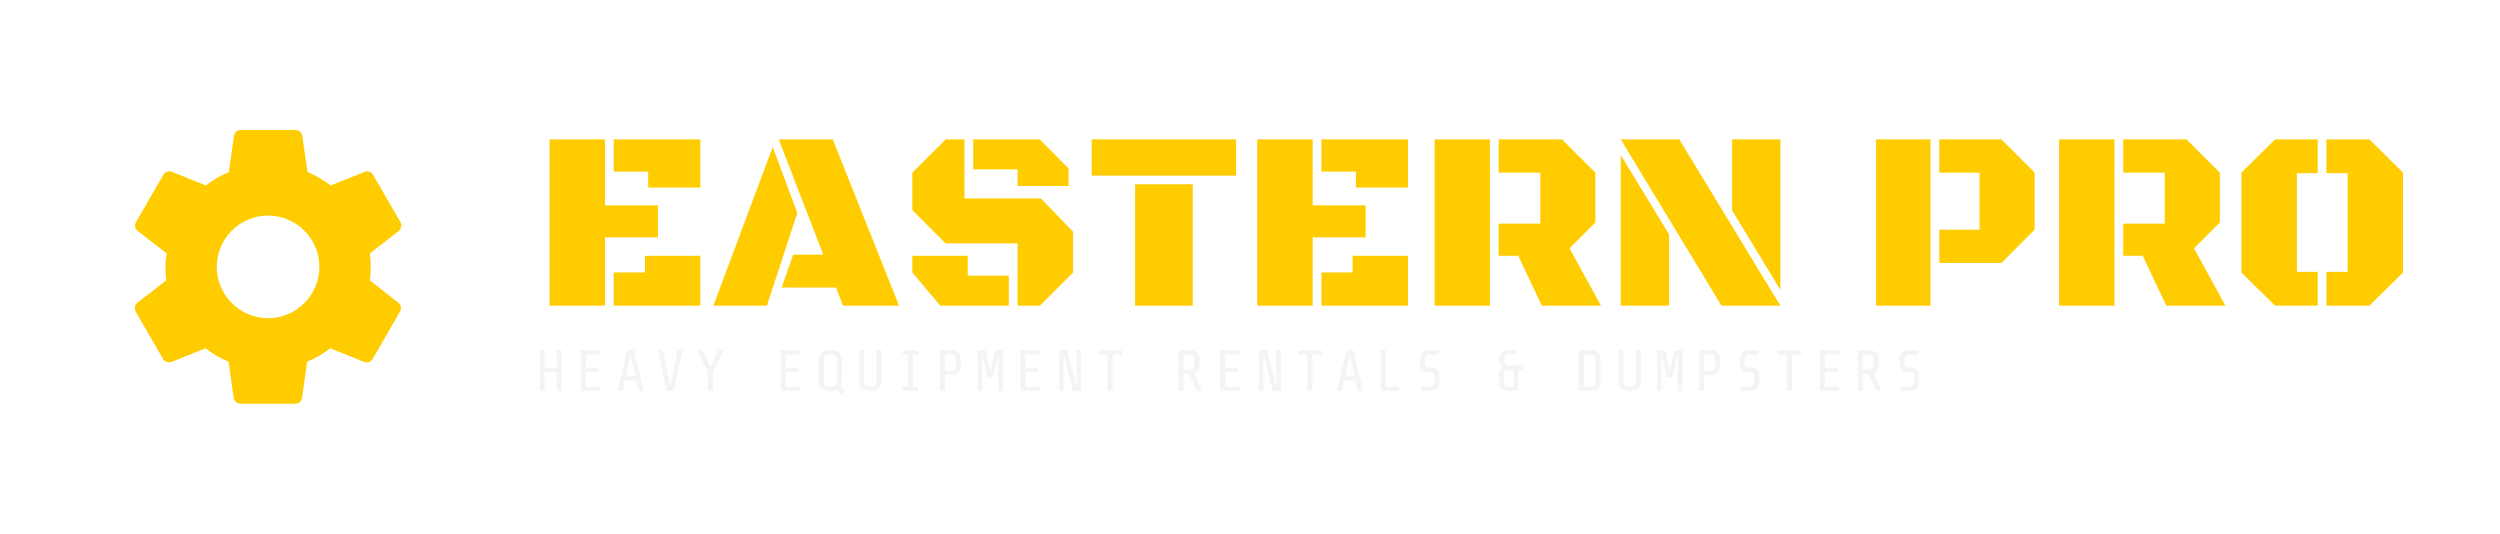
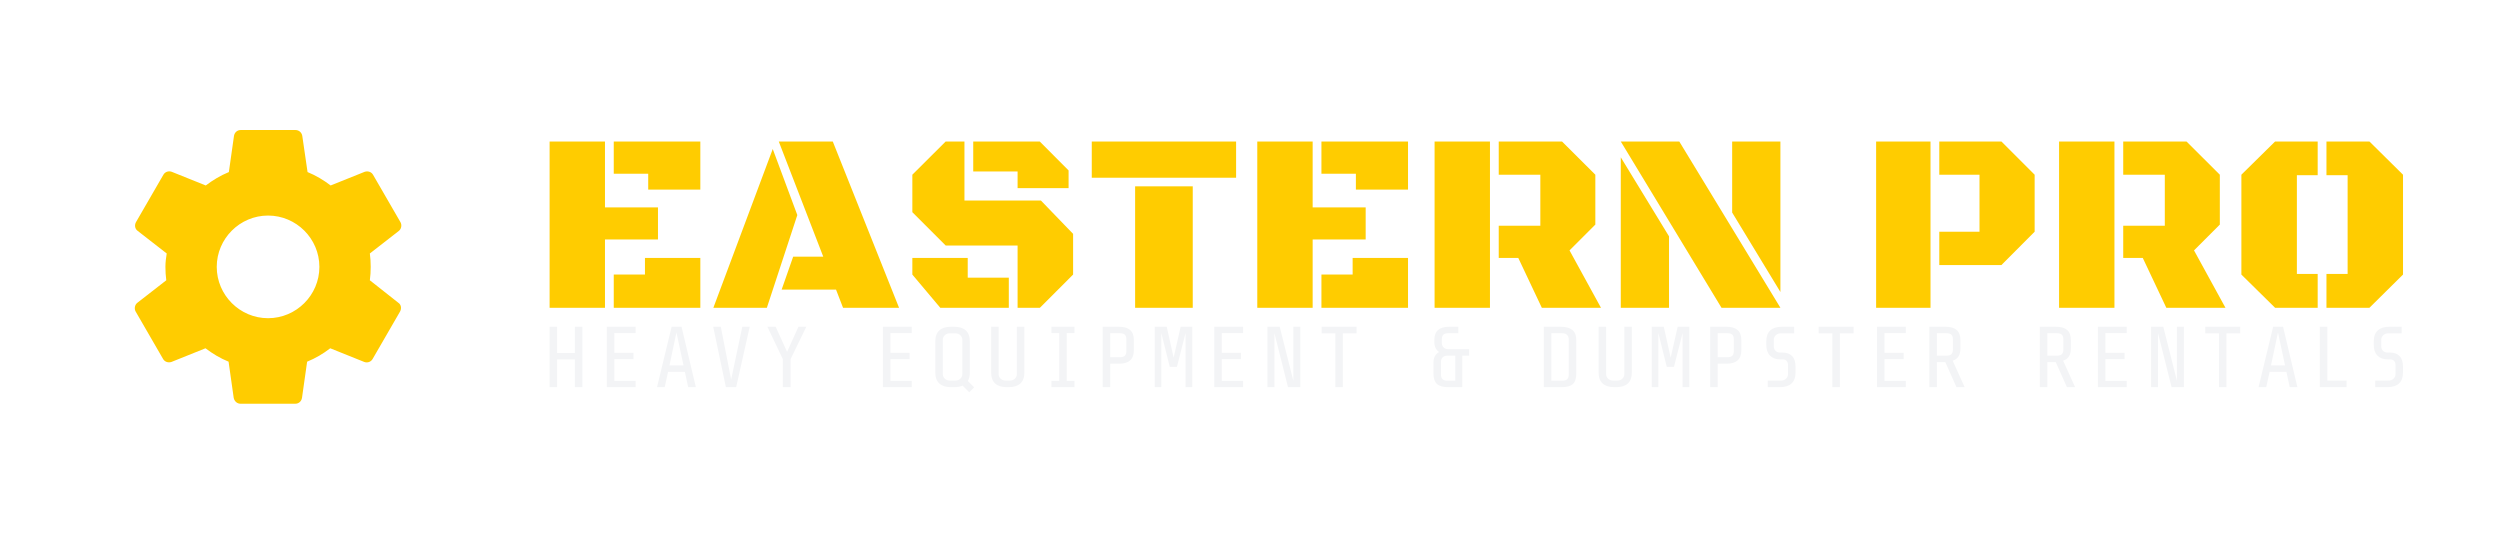
- <svg xmlns="http://www.w3.org/2000/svg" width="2000" height="427" viewBox="-56 821.307 1459.968 312">
-   <path transform="translate(0 877.3068) scale(8.333333)" fill="#FFCC00" d="M19.14,12.94c0.04-0.3,0.06-0.61,0.06-0.94c0-0.32-0.02-0.64-0.06-0.94l2.03-1.58c0.18-0.14,0.23-0.41,0.12-0.61 l-1.92-3.32c-0.12-0.22-0.37-0.29-0.59-0.22l-2.39,0.96c-0.5-0.38-1.03-0.7-1.62-0.94L14.4,2.81c-0.04-0.24-0.24-0.41-0.48-0.41 h-3.84c-0.24,0-0.43,0.17-0.47,0.41L9.25,5.35C8.66,5.59,8.12,5.92,7.63,6.29L5.24,5.33c-0.22-0.08-0.47,0-0.59,0.22L2.73,8.87 C2.62,9.08,2.66,9.34,2.86,9.48l2.03,1.58C4.84,11.36,4.8,11.69,4.8,12s0.02,0.64,0.06,0.94l-2.03,1.58 c-0.18,0.14-0.23,0.41-0.12,0.61l1.92,3.32c0.12,0.22,0.37,0.29,0.59,0.22l2.39-0.96c0.5,0.38,1.03,0.7,1.62,0.94l0.36,2.54 c0.05,0.24,0.24,0.41,0.48,0.41h3.84c0.24,0,0.43-0.17,0.47-0.41l0.36-2.54c0.59-0.24,1.13-0.56,1.62-0.94l2.39,0.96 c0.22,0.08,0.47,0,0.59-0.22l1.92-3.32c0.12-0.22,0.07-0.49-0.12-0.61L19.14,12.94z M12,15.6c-1.98,0-3.6-1.62-3.6-3.6 s1.62-3.6,3.6-3.6s3.6,1.62,3.6,3.6S13.98,15.6,12,15.6z" />
+ <svg xmlns="http://www.w3.org/2000/svg" width="2000" height="427" viewBox="-56 820.094 1459.968 312">
+   <path transform="translate(0 876.0941) scale(8.333333)" fill="#FFCC00" d="M19.14,12.94c0.04-0.3,0.06-0.61,0.06-0.94c0-0.32-0.02-0.64-0.06-0.94l2.03-1.58c0.18-0.14,0.23-0.41,0.12-0.61 l-1.92-3.32c-0.12-0.22-0.37-0.29-0.59-0.22l-2.39,0.96c-0.5-0.38-1.03-0.7-1.62-0.94L14.4,2.81c-0.04-0.24-0.24-0.41-0.48-0.41 h-3.84c-0.24,0-0.43,0.17-0.47,0.41L9.25,5.35C8.66,5.59,8.12,5.92,7.63,6.29L5.24,5.33c-0.22-0.08-0.47,0-0.59,0.22L2.73,8.87 C2.62,9.08,2.66,9.34,2.86,9.48l2.03,1.58C4.84,11.36,4.8,11.69,4.8,12s0.02,0.64,0.06,0.94l-2.03,1.58 c-0.18,0.14-0.23,0.41-0.12,0.61l1.92,3.32c0.12,0.22,0.37,0.29,0.59,0.22l2.39-0.96c0.5,0.38,1.03,0.7,1.62,0.94l0.36,2.54 c0.05,0.24,0.24,0.41,0.48,0.41h3.84c0.24,0,0.43-0.17,0.47-0.41l0.36-2.54c0.59-0.24,1.13-0.56,1.62-0.94l2.39,0.96 c0.22,0.08,0.47,0,0.59-0.22l1.92-3.32c0.12-0.22,0.07-0.49-0.12-0.61L19.14,12.94z M12,15.6c-1.98,0-3.6-1.62-3.6-3.6 s1.62-3.6,3.6-3.6s3.6,1.62,3.6,3.6S13.98,15.6,12,15.6z" />
  <path fill="#FFCC00" d="M296.94 1000L264.57 1000L264.57 902.81L296.94 902.81L296.94 941.33L327.92 941.33L327.92 960.08L296.94 960.08L296.94 1000M352.68 930.93L322.21 930.93L322.21 921.63L302.07 921.63L302.07 902.81L352.68 902.81L352.68 930.93M352.68 1000L302.07 1000L302.07 980.59L320.31 980.59L320.31 970.85L352.68 970.85L352.68 1000M468.84 1000L436.10 1000L432 989.38L400.21 989.38L406.95 970.12L424.53 970.12L398.53 902.81L430.10 902.81L468.84 1000M391.57 1000L360.30 1000L395.01 907.20L409.37 945.80L391.57 1000M551.17 1000L538.13 1000L538.13 963.60L496.09 963.60L476.61 944.12L476.61 922.22L496.09 902.81L507.07 902.81L507.07 937.30L551.75 937.30L570.58 956.79L570.58 980.59L551.17 1000M567.94 930.05L538.13 930.05L538.13 920.31L512.20 920.31L512.20 902.81L551.09 902.81L567.94 919.73L567.94 930.05M533 1000L492.94 1000L476.61 980.59L476.61 970.85L508.98 970.85L508.98 982.42L533 982.42L533 1000M665.86 923.97L581.49 923.97L581.49 902.81L665.86 902.81L665.86 923.97M640.52 1000L606.83 1000L606.83 929.03L640.52 929.03L640.52 1000M710.61 1000L678.24 1000L678.24 902.81L710.61 902.81L710.61 941.33L741.60 941.33L741.60 960.08L710.61 960.08L710.61 1000M766.35 930.93L735.88 930.93L735.88 921.63L715.74 921.63L715.74 902.81L766.35 902.81L766.35 930.93M766.35 1000L715.74 1000L715.74 980.59L733.98 980.59L733.98 970.85L766.35 970.85L766.35 1000M830.80 970.85L819.38 970.85L819.38 952.03L843.70 952.03L843.70 922.22L819.38 922.22L819.38 902.81L856.37 902.81L875.85 922.22L875.85 951.37L860.76 966.46L879.14 1000L844.57 1000L830.80 970.85M814.25 1000L781.88 1000L781.88 902.81L814.25 902.81L814.25 1000M984.03 1000L949.60 1000L890.72 902.81L924.92 902.81L984.03 1000M984.03 902.81L984.03 990.77L955.83 944.34L955.83 902.81L984.03 902.81M918.92 1000L890.72 1000L890.72 912.04L918.92 958.25L918.92 1000M1113.23 975.02L1076.90 975.02L1076.90 955.54L1100.41 955.54L1100.41 922.22L1076.90 922.22L1076.90 902.81L1113.23 902.81L1132.64 922.22L1132.64 955.54L1113.23 975.02M1071.77 1000L1039.98 1000L1039.98 902.81L1071.77 902.81L1071.77 1000M1195.84 970.85L1184.42 970.85L1184.42 952.03L1208.73 952.03L1208.73 922.22L1184.42 922.22L1184.42 902.81L1221.41 902.81L1240.89 922.22L1240.89 951.37L1225.80 966.46L1244.18 1000L1209.61 1000L1195.84 970.85M1179.29 1000L1146.92 1000L1146.92 902.81L1179.29 902.81L1179.29 1000M1328.34 1000L1303.22 1000L1303.22 980.22L1315.59 980.22L1315.59 922.51L1303.22 922.51L1303.22 902.81L1328.34 902.81L1347.97 922.22L1347.97 980.59L1328.34 1000M1298.09 1000L1273.19 1000L1253.49 980.59L1253.49 922.22L1273.19 902.81L1298.09 902.81L1298.09 922.51L1285.93 922.51L1285.93 980.22L1298.09 980.22" />
-   <path fill="#F3F4F6" d="M268.68 1038.85L261.68 1038.85L261.68 1049.80L258.72 1049.80L258.72 1026L261.68 1026L261.68 1036.34L268.68 1036.34L268.68 1026L271.64 1026L271.64 1049.80L268.68 1049.80L268.68 1038.85M282.86 1026L294.22 1026L294.22 1028.48L285.82 1028.48L285.82 1036.27L293.37 1036.27L293.37 1038.75L285.82 1038.75L285.82 1047.32L294.22 1047.32L294.22 1049.80L282.86 1049.80L282.86 1026M315.23 1043.78L308.60 1043.78L307.28 1049.80L304.25 1049.80L310 1026L313.91 1026L319.55 1049.80L316.52 1049.80L315.23 1043.78M309.15 1041.23L314.69 1041.23L311.90 1028.24L309.15 1041.23M332.98 1049.80L327.98 1026L330.98 1026L335.06 1046.81L339.44 1026L342.37 1026L337.03 1049.80L332.98 1049.80M360.08 1049.80L357.02 1049.80L357.02 1038.75L350.94 1026L354.20 1026L358.69 1035.89L363.18 1026L366.27 1026L360.08 1038.75L360.08 1049.80M399.66 1026L411.02 1026L411.02 1028.48L402.62 1028.48L402.62 1036.27L410.17 1036.27L410.17 1038.75L402.62 1038.75L402.62 1047.32L411.02 1047.32L411.02 1049.80L399.66 1049.80L399.66 1026M432.64 1049.19Q431.32 1049.80 429.38 1049.80L428.02 1049.80Q425.06 1049.80 423.48 1048.36Q421.90 1046.91 421.90 1044.02L421.90 1031.78Q421.90 1028.89 423.48 1027.44Q425.06 1026 428.02 1026L429.38 1026Q432.34 1026 433.92 1027.44Q435.50 1028.89 435.50 1031.78L435.50 1044.02Q435.50 1046.03 434.72 1047.39L437.20 1049.87L435.26 1051.81L432.64 1049.19M432.54 1031.13Q432.54 1030.08 431.76 1029.33Q430.98 1028.58 429.72 1028.58L427.68 1028.58Q426.42 1028.58 425.64 1029.33Q424.86 1030.08 424.86 1031.13L424.86 1044.67Q424.86 1045.72 425.64 1046.47Q426.42 1047.22 427.68 1047.22L429.72 1047.22Q430.98 1047.22 431.76 1046.47Q432.54 1045.72 432.54 1044.67L432.54 1031.13M458.59 1044.02Q458.59 1046.91 457.01 1048.36Q455.43 1049.80 452.47 1049.80L451.62 1049.80Q448.66 1049.80 447.08 1048.36Q445.50 1046.91 445.50 1044.02L445.50 1026L448.46 1026L448.46 1044.67Q448.46 1045.72 449.24 1046.47Q450.02 1047.22 451.28 1047.22L452.81 1047.22Q454.07 1047.22 454.85 1046.47Q455.63 1045.72 455.63 1044.67L455.63 1026L458.59 1026L458.59 1044.02M470.86 1047.32L473.92 1047.32L473.92 1028.48L470.86 1028.48L470.86 1026L479.94 1026L479.94 1028.48L476.88 1028.48L476.88 1047.32L479.94 1047.32L479.94 1049.80L470.86 1049.80L470.86 1047.32M504.93 1035.18Q504.93 1037.93 503.47 1039.24Q502.01 1040.55 499.15 1040.55L495.62 1040.55L495.62 1049.80L492.66 1049.80L492.66 1026L499.09 1026Q501.98 1026 503.46 1027.27Q504.93 1028.55 504.93 1031.30L504.93 1035.18M501.98 1031Q501.98 1029.71 501.38 1029.13Q500.79 1028.55 499.49 1028.55L495.62 1028.55L495.62 1038L499.49 1038Q500.79 1038 501.38 1037.41Q501.98 1036.81 501.98 1035.52L501.98 1031M526.90 1028.45L523.50 1041.81L520.68 1041.81L517.35 1028.45L517.35 1049.80L514.76 1049.80L514.76 1026L519.49 1026L522.21 1038.17L524.96 1026L529.55 1026L529.55 1049.80L526.90 1049.80L526.90 1028.45M539.82 1026L551.18 1026L551.18 1028.48L542.78 1028.48L542.78 1036.27L550.33 1036.27L550.33 1038.75L542.78 1038.75L542.78 1047.32L551.18 1047.32L551.18 1049.80L539.82 1049.80L539.82 1026M565.12 1028.52L565.12 1049.80L562.37 1049.80L562.37 1026L567.19 1026L572.57 1047.28L572.57 1026L575.32 1026L575.32 1049.80L570.46 1049.80L565.12 1028.52M593.68 1049.80L590.72 1049.80L590.72 1028.58L585.32 1028.58L585.32 1026L599.09 1026L599.09 1028.58L593.68 1028.58L593.68 1049.80M638.43 1039.94L635.10 1039.94L635.10 1049.80L632.14 1049.80L632.14 1026L638.53 1026Q641.42 1026 642.90 1027.27Q644.38 1028.55 644.38 1031.30L644.38 1034.57Q644.38 1038.41 641.32 1039.36L646.05 1049.80L642.82 1049.80L638.43 1039.94M641.42 1031Q641.42 1029.71 640.83 1029.13Q640.23 1028.55 638.94 1028.55L635.10 1028.55L635.10 1037.39L638.94 1037.39Q640.23 1037.39 640.83 1036.79Q641.42 1036.20 641.42 1034.91L641.42 1031M656.62 1026L667.98 1026L667.98 1028.48L659.58 1028.48L659.58 1036.27L667.13 1036.27L667.13 1038.75L659.58 1038.75L659.58 1047.32L667.98 1047.32L667.98 1049.80L656.62 1049.80L656.62 1026M681.92 1028.52L681.92 1049.80L679.17 1049.80L679.17 1026L683.99 1026L689.37 1047.28L689.37 1026L692.12 1026L692.12 1049.80L687.26 1049.80L681.92 1028.52M710.48 1049.80L707.52 1049.80L707.52 1028.58L702.12 1028.58L702.12 1026L715.89 1026L715.89 1028.58L710.48 1028.58L710.48 1049.80M735.71 1043.78L729.08 1043.78L727.76 1049.80L724.73 1049.80L730.48 1026L734.39 1026L740.03 1049.80L737 1049.80L735.71 1043.78M729.63 1041.23L735.17 1041.23L732.38 1028.24L729.63 1041.23M750.47 1026L753.43 1026L753.43 1047.22L761.01 1047.22L761.01 1049.80L750.47 1049.80L750.47 1026M784.85 1044.02Q784.85 1046.91 783.27 1048.36Q781.68 1049.80 778.73 1049.80L773.90 1049.80L773.90 1047.22L779.07 1047.22Q780.32 1047.22 781.11 1046.47Q781.89 1045.72 781.89 1044.67L781.89 1041.13Q781.89 1040.11 781.36 1039.48Q780.83 1038.85 779.78 1038.85L778.76 1038.85Q776.24 1038.85 774.78 1037.37Q773.32 1035.89 773.32 1033.07L773.32 1031.78Q773.32 1028.89 774.90 1027.44Q776.48 1026 779.44 1026L784.30 1026L784.30 1028.58L779.10 1028.58Q777.84 1028.58 777.06 1029.33Q776.28 1030.08 776.28 1031.13L776.28 1033.72Q776.28 1034.77 776.96 1035.47Q777.64 1036.17 778.73 1036.17L779.75 1036.17Q782.16 1036.17 783.50 1037.56Q784.85 1038.95 784.85 1041.78L784.85 1044.02M825.24 1049.80Q822.18 1049.80 820.82 1048.52Q819.46 1047.25 819.46 1044.43L819.46 1040.14Q819.46 1037.19 821.67 1035.96Q819.80 1034.64 819.80 1032.02L819.80 1031.30Q819.80 1028.55 821.28 1027.27Q822.76 1026 825.65 1026L829.25 1026L829.25 1028.55L825.24 1028.55Q823.95 1028.55 823.36 1029.13Q822.76 1029.71 822.76 1031L822.76 1032.36Q822.76 1033.48 823.47 1034.16Q824.19 1034.84 825.24 1034.84L833.50 1034.84L833.50 1037.39L830.82 1037.39L830.82 1049.80L825.24 1049.80M824.90 1037.39Q823.78 1037.39 823.10 1038.05Q822.42 1038.72 822.42 1039.84L822.42 1044.77Q822.42 1046.06 823.03 1046.65Q823.64 1047.25 824.94 1047.25L828.06 1047.25L828.06 1037.39L824.90 1037.39M878.93 1044.43Q878.93 1047.35 877.59 1048.58Q876.25 1049.80 873.15 1049.80L866.15 1049.80L866.15 1026L872.74 1026Q875.80 1026 877.37 1027.24Q878.93 1028.48 878.93 1031.30L878.93 1044.43M875.97 1031Q875.97 1029.88 875.29 1029.21Q874.61 1028.55 873.49 1028.55L869.11 1028.55L869.11 1047.25L873.46 1047.25Q874.75 1047.25 875.36 1046.65Q875.97 1046.06 875.97 1044.77L875.97 1031M902.43 1044.02Q902.43 1046.91 900.85 1048.36Q899.27 1049.80 896.31 1049.80L895.46 1049.80Q892.50 1049.80 890.92 1048.36Q889.34 1046.91 889.34 1044.02L889.34 1026L892.30 1026L892.30 1044.67Q892.30 1045.72 893.08 1046.47Q893.86 1047.22 895.12 1047.22L896.65 1047.22Q897.91 1047.22 898.69 1046.47Q899.47 1045.72 899.47 1044.67L899.47 1026L902.43 1026L902.43 1044.02M924.02 1028.45L920.62 1041.81L917.80 1041.81L914.47 1028.45L914.47 1049.80L911.88 1049.80L911.88 1026L916.61 1026L919.33 1038.17L922.08 1026L926.67 1026L926.67 1049.80L924.02 1049.80L924.02 1028.45M948.77 1035.18Q948.77 1037.93 947.31 1039.24Q945.85 1040.55 942.99 1040.55L939.46 1040.55L939.46 1049.80L936.50 1049.80L936.50 1026L942.93 1026Q945.82 1026 947.30 1027.27Q948.77 1028.55 948.77 1031.30L948.77 1035.18M945.82 1031Q945.82 1029.71 945.22 1029.13Q944.63 1028.55 943.33 1028.55L939.46 1028.55L939.46 1038L943.33 1038Q944.63 1038 945.22 1037.41Q945.82 1036.81 945.82 1035.52L945.82 1031M971.73 1044.02Q971.73 1046.91 970.15 1048.36Q968.56 1049.80 965.61 1049.80L960.78 1049.80L960.78 1047.22L965.95 1047.22Q967.20 1047.22 967.99 1046.47Q968.77 1045.72 968.77 1044.67L968.77 1041.13Q968.77 1040.11 968.24 1039.48Q967.71 1038.85 966.66 1038.85L965.64 1038.85Q963.12 1038.85 961.66 1037.37Q960.20 1035.89 960.20 1033.07L960.20 1031.78Q960.20 1028.89 961.78 1027.44Q963.36 1026 966.32 1026L971.18 1026L971.18 1028.58L965.98 1028.58Q964.72 1028.58 963.94 1029.33Q963.16 1030.08 963.16 1031.13L963.16 1033.72Q963.16 1034.77 963.84 1035.47Q964.52 1036.17 965.61 1036.17L966.63 1036.17Q969.04 1036.17 970.38 1037.56Q971.73 1038.95 971.73 1041.78L971.73 1044.02M990.80 1049.80L987.84 1049.80L987.84 1028.58L982.44 1028.58L982.44 1026L996.21 1026L996.21 1028.58L990.80 1028.58L990.80 1049.80M1007.02 1026L1018.38 1026L1018.38 1028.48L1009.98 1028.48L1009.98 1036.27L1017.53 1036.27L1017.53 1038.75L1009.98 1038.75L1009.98 1047.32L1018.38 1047.32L1018.38 1049.80L1007.02 1049.80L1007.02 1026M1035.55 1039.94L1032.22 1039.94L1032.22 1049.80L1029.26 1049.80L1029.26 1026L1035.65 1026Q1038.54 1026 1040.02 1027.27Q1041.50 1028.55 1041.50 1031.30L1041.50 1034.57Q1041.50 1038.41 1038.44 1039.36L1043.17 1049.80L1039.94 1049.80L1035.55 1039.94M1038.54 1031Q1038.54 1029.71 1037.95 1029.13Q1037.35 1028.55 1036.06 1028.55L1032.22 1028.55L1032.22 1037.39L1036.06 1037.39Q1037.35 1037.39 1037.95 1036.79Q1038.54 1036.20 1038.54 1034.91L1038.54 1031M1065.17 1044.02Q1065.17 1046.91 1063.59 1048.36Q1062 1049.80 1059.05 1049.80L1054.22 1049.80L1054.22 1047.22L1059.39 1047.22Q1060.64 1047.22 1061.43 1046.47Q1062.21 1045.72 1062.21 1044.67L1062.21 1041.13Q1062.21 1040.11 1061.68 1039.48Q1061.15 1038.85 1060.10 1038.85L1059.08 1038.85Q1056.56 1038.85 1055.10 1037.37Q1053.64 1035.89 1053.64 1033.07L1053.64 1031.78Q1053.64 1028.89 1055.22 1027.44Q1056.80 1026 1059.76 1026L1064.62 1026L1064.62 1028.58L1059.42 1028.58Q1058.16 1028.58 1057.38 1029.33Q1056.60 1030.08 1056.60 1031.13L1056.60 1033.72Q1056.60 1034.77 1057.28 1035.47Q1057.96 1036.17 1059.05 1036.17L1060.07 1036.17Q1062.48 1036.17 1063.82 1037.56Q1065.17 1038.95 1065.17 1041.78" />
+   <path transform="translate(4.534145 0)" fill="#F3F4F6" d="M274.81 1030.16L264.42 1030.16L264.42 1046.40L260.04 1046.40L260.04 1011.10L264.42 1011.10L264.42 1026.43L274.81 1026.43L274.81 1011.10L279.20 1011.10L279.20 1046.40L274.81 1046.40L274.81 1030.16M293.48 1011.10L310.32 1011.10L310.32 1014.78L297.87 1014.78L297.87 1026.33L309.06 1026.33L309.06 1030.01L297.87 1030.01L297.87 1042.72L310.32 1042.72L310.32 1046.40L293.48 1046.40L293.48 1011.10M339.12 1037.48L329.29 1037.48L327.32 1046.40L322.83 1046.40L331.36 1011.10L337.16 1011.10L345.53 1046.40L341.04 1046.40L339.12 1037.48M330.10 1033.69L338.32 1033.69L334.18 1014.43L330.10 1033.69M363.08 1046.40L355.67 1011.10L360.11 1011.10L366.16 1041.97L372.67 1011.10L377.01 1011.10L369.09 1046.40L363.08 1046.40M400.91 1046.40L396.37 1046.40L396.37 1030.01L387.35 1011.10L392.19 1011.10L398.85 1025.77L405.50 1011.10L410.09 1011.10L400.91 1030.01L400.91 1046.40M454.88 1011.10L471.73 1011.10L471.73 1014.78L459.27 1014.78L459.27 1026.33L470.47 1026.33L470.47 1030.01L459.27 1030.01L459.27 1042.72L471.73 1042.72L471.73 1046.40L454.88 1046.40L454.88 1011.10M501.44 1045.50Q499.47 1046.40 496.60 1046.40L494.58 1046.40Q490.19 1046.40 487.85 1044.26Q485.50 1042.12 485.50 1037.83L485.50 1019.67Q485.50 1015.38 487.85 1013.24Q490.19 1011.10 494.58 1011.10L496.60 1011.10Q500.99 1011.10 503.33 1013.24Q505.68 1015.38 505.68 1019.67L505.68 1037.83Q505.68 1040.81 504.52 1042.82L508.20 1046.51L505.32 1049.38L501.44 1045.50M501.29 1018.71Q501.29 1017.15 500.13 1016.04Q498.97 1014.93 497.10 1014.93L494.08 1014.93Q492.21 1014.93 491.05 1016.04Q489.89 1017.15 489.89 1018.71L489.89 1038.79Q489.89 1040.35 491.05 1041.46Q492.21 1042.57 494.08 1042.57L497.10 1042.57Q498.97 1042.57 500.13 1041.46Q501.29 1040.35 501.29 1038.79L501.29 1018.71M537.56 1037.83Q537.56 1042.12 535.21 1044.26Q532.86 1046.40 528.48 1046.40L527.22 1046.40Q522.83 1046.40 520.48 1044.26Q518.14 1042.12 518.14 1037.83L518.14 1011.10L522.52 1011.10L522.52 1038.79Q522.52 1040.35 523.68 1041.46Q524.84 1042.57 526.71 1042.57L528.98 1042.57Q530.85 1042.57 532.01 1041.46Q533.17 1040.35 533.17 1038.79L533.17 1011.10L537.56 1011.10L537.56 1037.83M553.39 1042.72L557.93 1042.72L557.93 1014.78L553.39 1014.78L553.39 1011.10L566.86 1011.10L566.86 1014.78L562.32 1014.78L562.32 1042.72L566.86 1042.72L566.86 1046.40L553.39 1046.40L553.39 1042.72M601.56 1024.72Q601.56 1028.80 599.39 1030.74Q597.23 1032.69 592.99 1032.69L587.74 1032.69L587.74 1046.40L583.35 1046.40L583.35 1011.10L592.89 1011.10Q597.18 1011.10 599.37 1012.99Q601.56 1014.88 601.56 1018.97L601.56 1024.72M597.18 1018.51Q597.18 1016.59 596.29 1015.74Q595.41 1014.88 593.49 1014.88L587.74 1014.88L587.74 1028.90L593.49 1028.90Q595.41 1028.90 596.29 1028.02Q597.18 1027.14 597.18 1025.22L597.18 1018.51M631.78 1014.73L626.73 1034.55L622.55 1034.55L617.60 1014.73L617.60 1046.40L613.77 1046.40L613.77 1011.10L620.78 1011.10L624.82 1029.15L628.90 1011.10L635.71 1011.10L635.71 1046.40L631.78 1046.40L631.78 1014.73M648.57 1011.10L665.42 1011.10L665.42 1014.78L652.96 1014.78L652.96 1026.33L664.16 1026.33L664.16 1030.01L652.96 1030.01L652.96 1042.72L665.42 1042.72L665.42 1046.40L648.57 1046.40L648.57 1011.10M683.73 1014.83L683.73 1046.40L679.64 1046.40L679.64 1011.10L686.81 1011.10L694.78 1042.67L694.78 1011.10L698.86 1011.10L698.86 1046.40L691.65 1046.40L683.73 1014.83M723.73 1046.40L719.34 1046.40L719.34 1014.93L711.32 1014.93L711.32 1011.10L731.75 1011.10L731.75 1014.93L723.73 1014.93L723.73 1046.40M785.27 1046.40Q780.73 1046.40 778.71 1044.51Q776.69 1042.62 776.69 1038.44L776.69 1032.08Q776.69 1027.69 779.97 1025.88Q777.20 1023.91 777.20 1020.02L777.20 1018.97Q777.20 1014.88 779.39 1012.99Q781.58 1011.10 785.87 1011.10L791.22 1011.10L791.22 1014.88L785.27 1014.88Q783.35 1014.88 782.47 1015.74Q781.58 1016.59 781.58 1018.51L781.58 1020.53Q781.58 1022.19 782.64 1023.20Q783.70 1024.21 785.27 1024.21L797.52 1024.21L797.52 1027.99L793.54 1027.99L793.54 1046.40L785.27 1046.40M784.76 1027.99Q783.10 1027.99 782.09 1028.98Q781.08 1029.96 781.08 1031.63L781.08 1038.94Q781.08 1040.86 781.99 1041.74Q782.90 1042.62 784.81 1042.62L789.45 1042.62L789.45 1027.99L784.76 1027.99M860.17 1038.44Q860.17 1042.77 858.18 1044.59Q856.18 1046.40 851.59 1046.40L841.20 1046.40L841.20 1011.10L850.99 1011.10Q855.53 1011.10 857.85 1012.94Q860.17 1014.78 860.17 1018.97L860.17 1038.44M855.78 1018.51Q855.78 1016.85 854.77 1015.86Q853.76 1014.88 852.10 1014.88L845.59 1014.88L845.59 1042.62L852.05 1042.62Q853.96 1042.62 854.87 1041.74Q855.78 1040.86 855.78 1038.94L855.78 1018.51M892.65 1037.83Q892.65 1042.12 890.31 1044.26Q887.96 1046.40 883.57 1046.40L882.31 1046.40Q877.92 1046.40 875.58 1044.26Q873.23 1042.12 873.23 1037.83L873.23 1011.10L877.62 1011.10L877.62 1038.79Q877.62 1040.35 878.78 1041.46Q879.94 1042.57 881.81 1042.57L884.08 1042.57Q885.94 1042.57 887.10 1041.46Q888.26 1040.35 888.26 1038.79L888.26 1011.10L892.65 1011.10L892.65 1037.83M922.31 1014.73L917.27 1034.55L913.08 1034.55L908.14 1014.73L908.14 1046.40L904.30 1046.40L904.30 1011.10L911.32 1011.10L915.35 1029.15L919.44 1011.10L926.25 1011.10L926.25 1046.40L922.31 1046.40L922.31 1014.73M956.66 1024.72Q956.66 1028.80 954.49 1030.74Q952.32 1032.69 948.09 1032.69L942.84 1032.69L942.84 1046.40L938.45 1046.40L938.45 1011.10L947.98 1011.10Q952.27 1011.10 954.47 1012.99Q956.66 1014.88 956.66 1018.97L956.66 1024.72M952.27 1018.51Q952.27 1016.59 951.39 1015.74Q950.51 1014.88 948.59 1014.88L942.84 1014.88L942.84 1028.90L948.59 1028.90Q950.51 1028.90 951.39 1028.02Q952.27 1027.14 952.27 1025.22L952.27 1018.51M988.34 1037.83Q988.34 1042.12 985.99 1044.26Q983.65 1046.40 979.26 1046.40L972.10 1046.40L972.10 1042.57L979.76 1042.57Q981.63 1042.57 982.79 1041.46Q983.95 1040.35 983.95 1038.79L983.95 1033.54Q983.95 1032.03 983.17 1031.10Q982.38 1030.16 980.82 1030.16L979.31 1030.16Q975.58 1030.16 973.41 1027.97Q971.24 1025.77 971.24 1021.59L971.24 1019.67Q971.24 1015.38 973.58 1013.24Q975.93 1011.10 980.32 1011.10L987.53 1011.10L987.53 1014.93L979.81 1014.93Q977.95 1014.93 976.79 1016.04Q975.63 1017.15 975.63 1018.71L975.63 1022.55Q975.63 1024.11 976.63 1025.14Q977.64 1026.18 979.26 1026.18L980.77 1026.18Q984.35 1026.18 986.34 1028.25Q988.34 1030.31 988.34 1034.50L988.34 1037.83M1014.26 1046.40L1009.87 1046.40L1009.87 1014.93L1001.85 1014.93L1001.85 1011.10L1022.28 1011.10L1022.28 1014.93L1014.26 1014.93L1014.26 1046.40M1035.95 1011.10L1052.80 1011.10L1052.80 1014.78L1040.34 1014.78L1040.34 1026.33L1051.54 1026.33L1051.54 1030.01L1040.34 1030.01L1040.34 1042.72L1052.80 1042.72L1052.80 1046.40L1035.95 1046.40L1035.95 1011.10M1075.90 1031.78L1070.96 1031.78L1070.96 1046.40L1066.57 1046.40L1066.57 1011.10L1076.05 1011.10Q1080.34 1011.10 1082.53 1012.99Q1084.73 1014.88 1084.73 1018.97L1084.73 1023.81Q1084.73 1029.51 1080.19 1030.92L1087.20 1046.40L1082.41 1046.40L1075.90 1031.78M1080.34 1018.51Q1080.34 1016.59 1079.46 1015.74Q1078.57 1014.88 1076.66 1014.88L1070.96 1014.88L1070.96 1027.99L1076.66 1027.99Q1078.57 1027.99 1079.46 1027.11Q1080.34 1026.23 1080.34 1024.31L1080.34 1018.51M1140.46 1031.78L1135.52 1031.78L1135.52 1046.40L1131.13 1046.40L1131.13 1011.10L1140.61 1011.10Q1144.90 1011.10 1147.10 1012.99Q1149.29 1014.88 1149.29 1018.97L1149.29 1023.81Q1149.29 1029.51 1144.75 1030.92L1151.76 1046.40L1146.97 1046.40L1140.46 1031.78M1144.90 1018.51Q1144.90 1016.59 1144.02 1015.74Q1143.14 1014.88 1141.22 1014.88L1135.52 1014.88L1135.52 1027.99L1141.22 1027.99Q1143.14 1027.99 1144.02 1027.11Q1144.90 1026.23 1144.90 1024.31L1144.90 1018.51M1165.08 1011.10L1181.93 1011.10L1181.93 1014.78L1169.47 1014.78L1169.47 1026.33L1180.66 1026.33L1180.66 1030.01L1169.47 1030.01L1169.47 1042.72L1181.93 1042.72L1181.93 1046.40L1165.08 1046.40L1165.08 1011.10M1200.23 1014.83L1200.23 1046.40L1196.15 1046.40L1196.15 1011.10L1203.31 1011.10L1211.28 1042.67L1211.28 1011.10L1215.37 1011.10L1215.37 1046.40L1208.15 1046.40L1200.23 1014.83M1240.23 1046.40L1235.85 1046.40L1235.85 1014.93L1227.83 1014.93L1227.83 1011.10L1248.25 1011.10L1248.25 1014.93L1240.23 1014.93L1240.23 1046.40M1275.29 1037.48L1265.45 1037.48L1263.49 1046.40L1259 1046.40L1267.52 1011.10L1273.32 1011.10L1281.70 1046.40L1277.21 1046.40L1275.29 1037.48M1266.26 1033.69L1274.48 1033.69L1270.35 1014.43L1266.26 1033.69M1294.81 1011.10L1299.20 1011.10L1299.20 1042.57L1310.45 1042.57L1310.45 1046.40L1294.81 1046.40L1294.81 1011.10M1343.43 1037.83Q1343.43 1042.12 1341.09 1044.26Q1338.74 1046.40 1334.35 1046.40L1327.19 1046.40L1327.19 1042.57L1334.86 1042.57Q1336.73 1042.57 1337.89 1041.46Q1339.05 1040.35 1339.05 1038.79L1339.05 1033.54Q1339.05 1032.03 1338.26 1031.10Q1337.48 1030.16 1335.92 1030.16L1334.40 1030.16Q1330.67 1030.16 1328.50 1027.97Q1326.33 1025.77 1326.33 1021.59L1326.33 1019.67Q1326.33 1015.38 1328.68 1013.24Q1331.03 1011.10 1335.41 1011.10L1342.63 1011.10L1342.63 1014.93L1334.91 1014.93Q1333.04 1014.93 1331.88 1016.04Q1330.72 1017.15 1330.72 1018.71L1330.72 1022.55Q1330.72 1024.11 1331.73 1025.14Q1332.74 1026.18 1334.35 1026.18L1335.87 1026.18Q1339.45 1026.18 1341.44 1028.25Q1343.43 1030.31 1343.43 1034.50" />
</svg>
